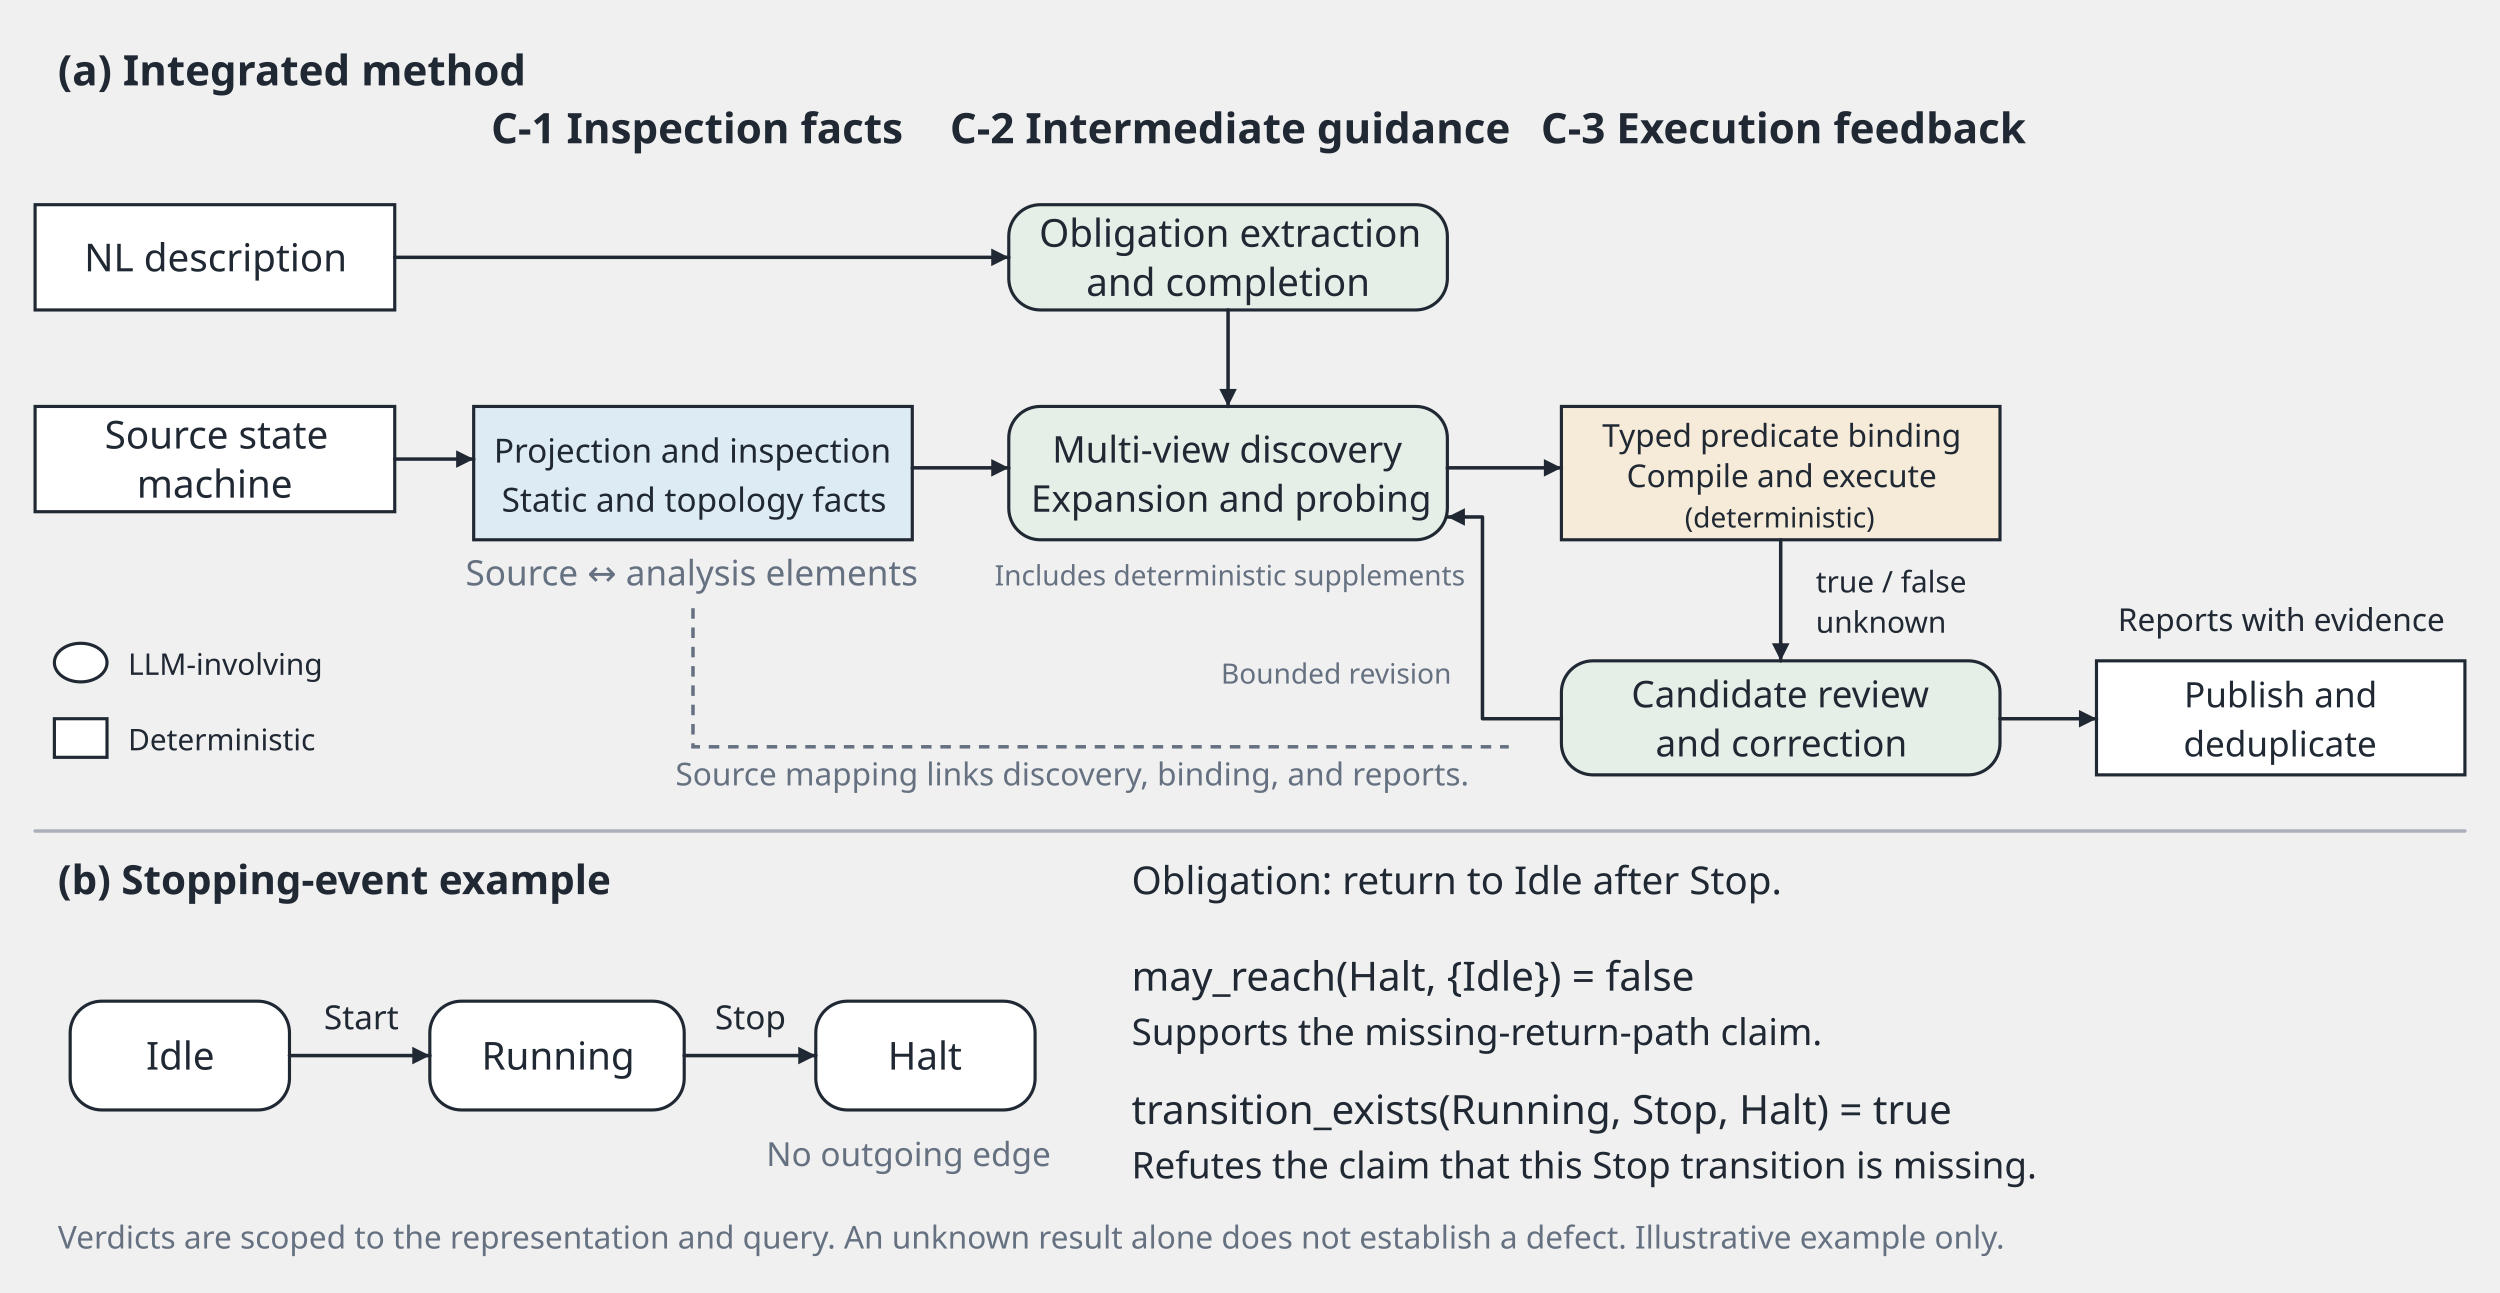
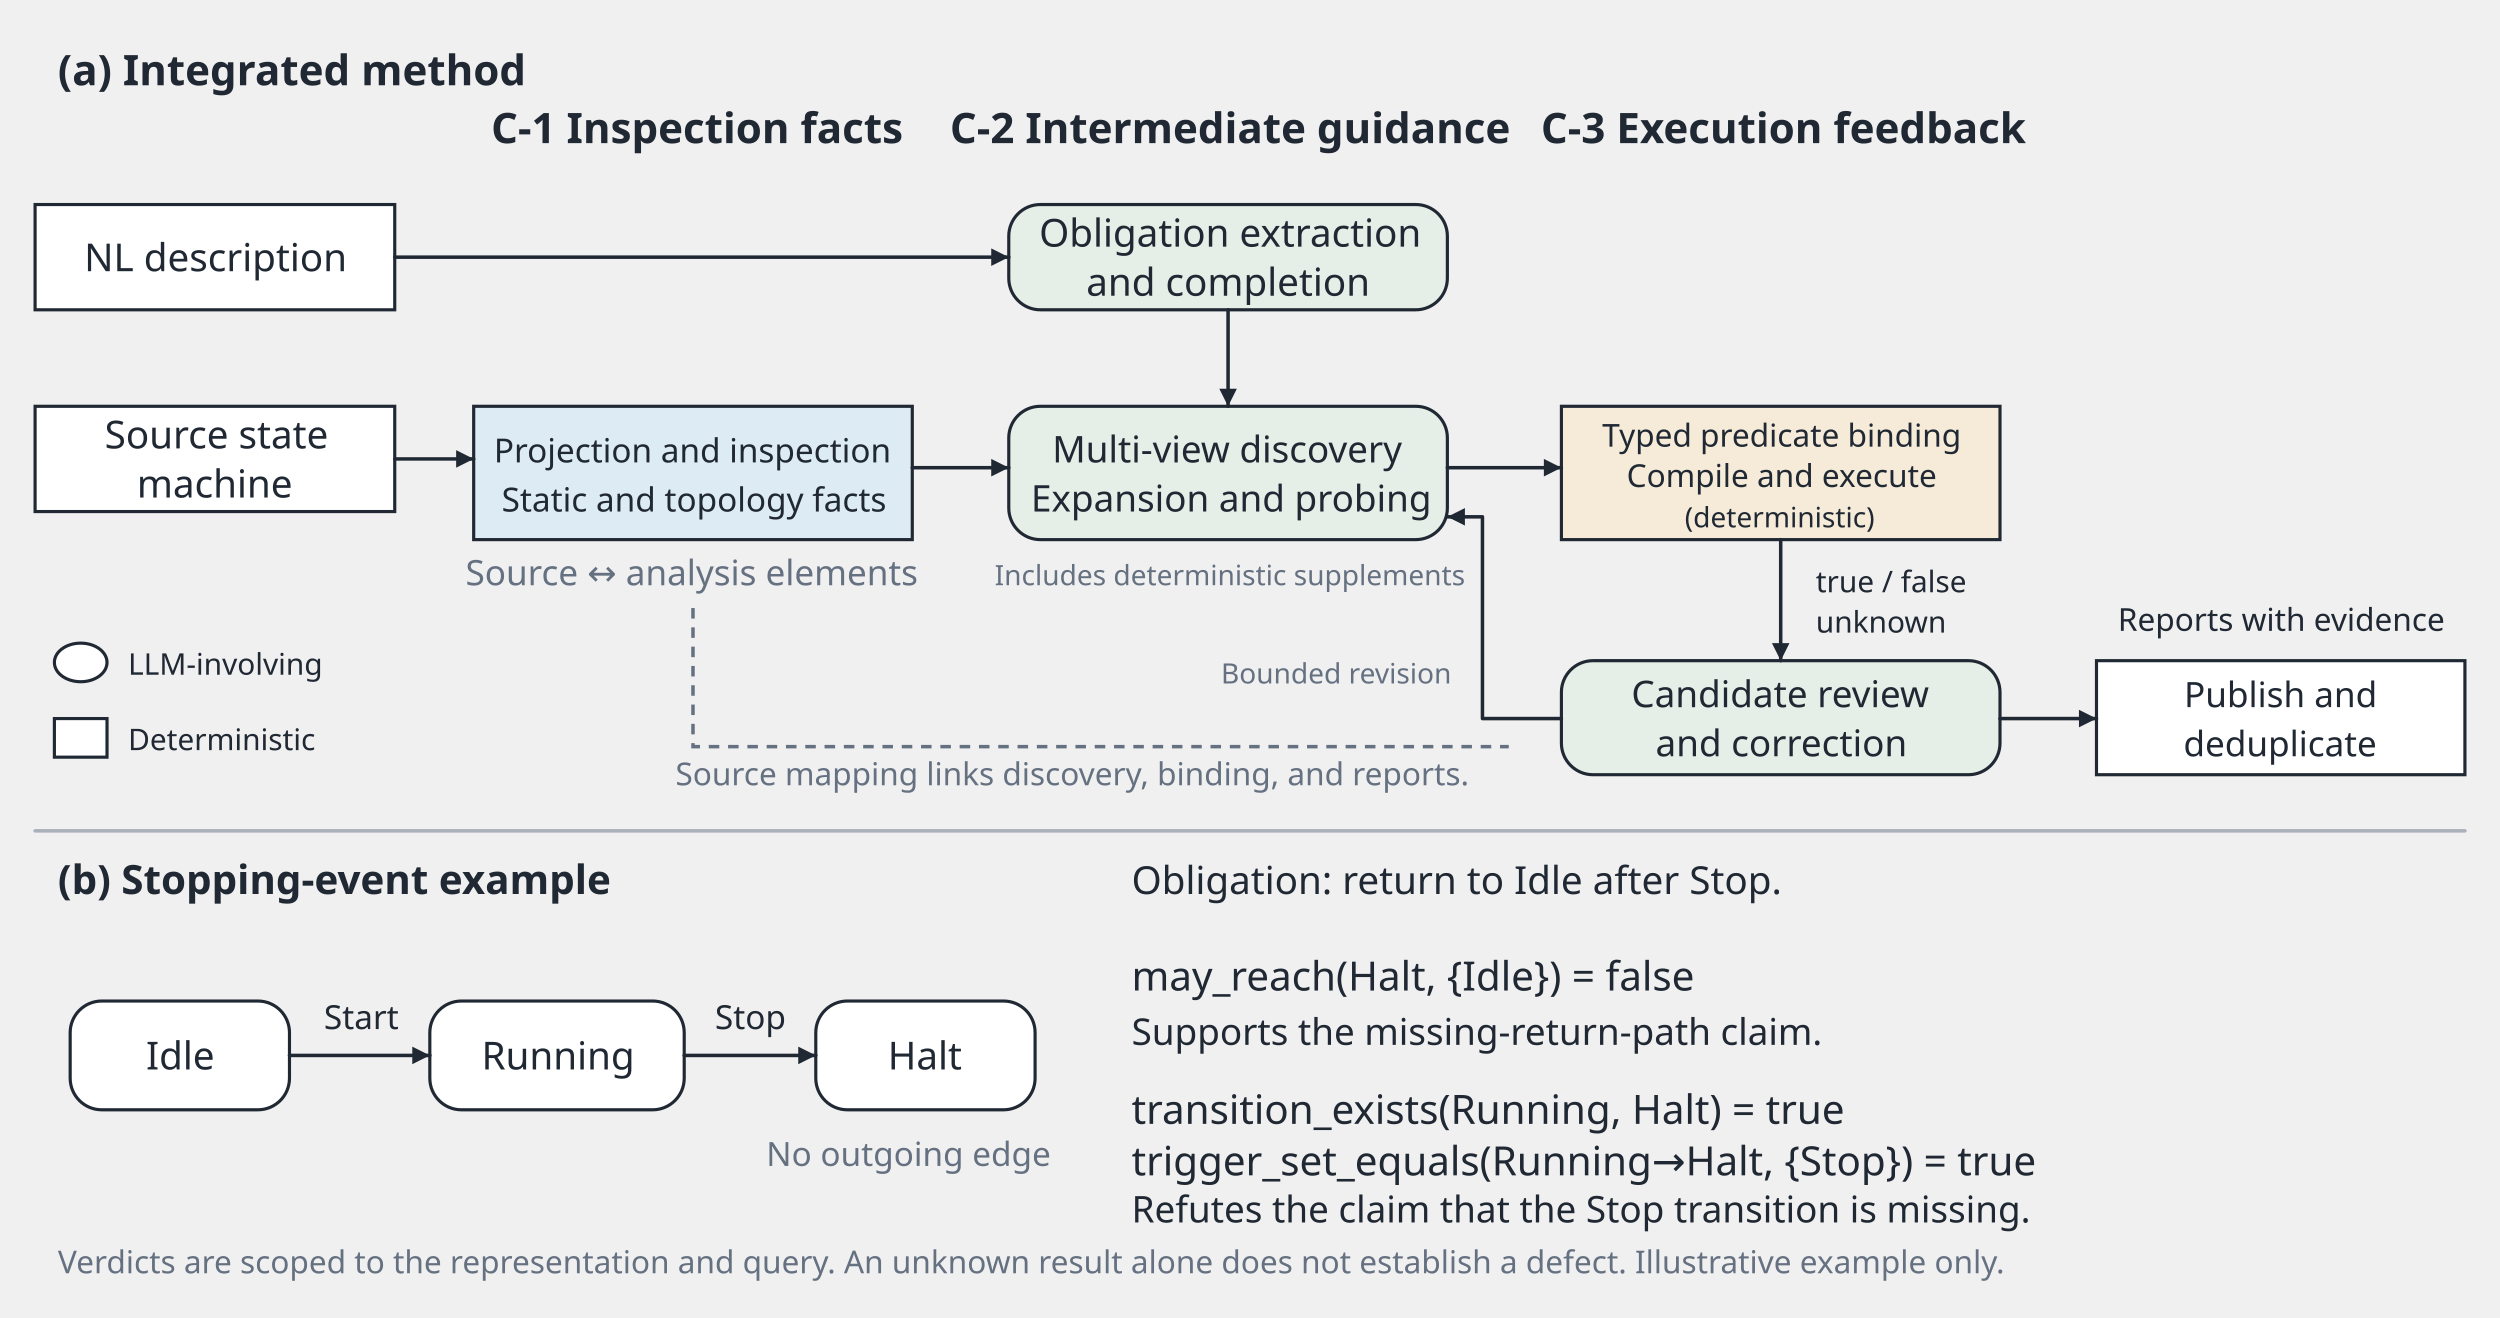
- <svg xmlns="http://www.w3.org/2000/svg" width="1425" height="737" viewBox="5 -16.236 1425 736.123">
-   <g id="a1:43" transform="translate(38, 3.764)">
+ <svg xmlns="http://www.w3.org/2000/svg" width="1425" height="751" viewBox="5 -16.236 1425 750.3">
+   <g id="a1:85" transform="translate(38, 3.764)">
    <text font-size="24" font-family="Noto Sans SC" font-weight="bold" fill="#202833" text-anchor="start" dominant-baseline="alphabetic" x="0">
      <tspan x="0" y="28.236">
        <tspan x="0" text-anchor="start">(a) Integrated method</tspan>
      </tspan>
    </text>
  </g>
-   <g id="a1:44" transform="translate(284.93, 36.764)">
+   <g id="a1:86" transform="translate(284.93, 36.764)">
    <text font-size="24" font-family="Noto Sans SC" font-weight="bold" fill="#202833" text-anchor="start" dominant-baseline="alphabetic" x="0">
      <tspan x="0" y="28.236">
        <tspan x="0" text-anchor="start">C-1 Inspection facts</tspan>
      </tspan>
    </text>
  </g>
-   <g id="a1:45" transform="translate(546.455, 36.764)">
+   <g id="a1:87" transform="translate(546.455, 36.764)">
    <text font-size="24" font-family="Noto Sans SC" font-weight="bold" fill="#202833" text-anchor="start" dominant-baseline="alphabetic" x="0">
      <tspan x="0" y="28.236">
        <tspan x="0" text-anchor="start">C-2 Intermediate guidance</tspan>
      </tspan>
    </text>
  </g>
-   <g id="a1:46" transform="translate(883.32, 36.764)">
+   <g id="a1:88" transform="translate(883.32, 36.764)">
    <text font-size="24" font-family="Noto Sans SC" font-weight="bold" fill="#202833" text-anchor="start" dominant-baseline="alphabetic" x="0">
      <tspan x="0" y="28.236">
        <tspan x="0" text-anchor="start">C-3 Execution feedback</tspan>
      </tspan>
    </text>
  </g>
-   <g id="o1:13" transform="translate(25, 100)">
+   <g id="o1:25" transform="translate(25, 100)">
    <rect x="0" y="0" width="205" height="60" fill="#ffffff" stroke="#202833" stroke-width="1.8" rx="0" ry="0" />
  </g>
-   <g id="a1:47" transform="translate(52.985, 112.117)">
+   <g id="a1:89" transform="translate(52.985, 112.117)">
    <text font-size="22" font-family="Noto Sans SC" font-weight="normal" fill="#202833" text-anchor="start" dominant-baseline="alphabetic" x="0">
      <tspan x="0" y="25.883">
        <tspan x="0" text-anchor="start">NL description</tspan>
      </tspan>
    </text>
  </g>
-   <g id="o1:14" transform="translate(25, 215)">
+   <g id="o1:26" transform="translate(25, 215)">
    <rect x="0" y="0" width="205" height="60" fill="#ffffff" stroke="#202833" stroke-width="1.8" rx="0" ry="0" />
  </g>
-   <g id="a1:48" transform="translate(64.655, 213.117)">
+   <g id="a1:90" transform="translate(64.655, 213.117)">
    <text font-size="22" font-family="Noto Sans SC" font-weight="normal" fill="#202833" text-anchor="start" dominant-baseline="alphabetic" x="0">
      <tspan x="0" y="25.883">
        <tspan x="0" text-anchor="start">Source state</tspan>
      </tspan>
    </text>
  </g>
-   <g id="a1:49" transform="translate(83.005, 241.117)">
+   <g id="a1:91" transform="translate(83.005, 241.117)">
    <text font-size="22" font-family="Noto Sans SC" font-weight="normal" fill="#202833" text-anchor="start" dominant-baseline="alphabetic" x="0">
      <tspan x="0" y="25.883">
        <tspan x="0" text-anchor="start">machine</tspan>
      </tspan>
    </text>
  </g>
-   <g id="o1:15" transform="translate(275, 215)">
+   <g id="o1:27" transform="translate(275, 215)">
    <rect x="0" y="0" width="250" height="76" fill="#dcebf4" stroke="#202833" stroke-width="1.8" rx="0" ry="0" />
  </g>
-   <g id="a1:50" transform="translate(286.505, 224.647)">
+   <g id="a1:92" transform="translate(286.505, 224.6475)">
    <text font-size="19" font-family="Noto Sans SC" font-weight="normal" fill="#202833" text-anchor="start" dominant-baseline="alphabetic" x="0">
      <tspan x="0" y="22.354">
        <tspan x="0" text-anchor="start">Projection and inspection</tspan>
      </tspan>
    </text>
  </g>
-   <g id="a1:51" transform="translate(290.925, 252.647)">
+   <g id="a1:93" transform="translate(290.925, 252.6475)">
    <text font-size="19" font-family="Noto Sans SC" font-weight="normal" fill="#202833" text-anchor="start" dominant-baseline="alphabetic" x="0">
      <tspan x="0" y="22.354">
        <tspan x="0" text-anchor="start">Static and topology facts</tspan>
      </tspan>
    </text>
  </g>
-   <g id="a1:52" transform="translate(270.34, 293.47)">
+   <g id="a1:94" transform="translate(270.34, 293.47)">
    <text font-size="20" font-family="Noto Sans SC" font-weight="normal" fill="#657181" text-anchor="start" dominant-baseline="alphabetic" x="0">
      <tspan x="0" y="23.53">
        <tspan x="0" text-anchor="start">Source ↔ analysis elements</tspan>
      </tspan>
    </text>
  </g>
-   <g id="o1:16" transform="translate(580, 100)">
+   <g id="o1:28" transform="translate(580, 100)">
    <rect x="0" y="0" width="250" height="60" fill="#e6efe7" stroke="#202833" stroke-width="1.8" rx="18" ry="18" />
  </g>
-   <g id="a1:53" transform="translate(597.31, 98.117)">
+   <g id="a1:95" transform="translate(597.31, 98.117)">
    <text font-size="22" font-family="Noto Sans SC" font-weight="normal" fill="#202833" text-anchor="start" dominant-baseline="alphabetic" x="0">
      <tspan x="0" y="25.883">
        <tspan x="0" text-anchor="start">Obligation extraction</tspan>
      </tspan>
    </text>
  </g>
-   <g id="a1:54" transform="translate(624.15, 126.117)">
+   <g id="a1:96" transform="translate(624.15, 126.117)">
    <text font-size="22" font-family="Noto Sans SC" font-weight="normal" fill="#202833" text-anchor="start" dominant-baseline="alphabetic" x="0">
      <tspan x="0" y="25.883">
        <tspan x="0" text-anchor="start">and completion</tspan>
      </tspan>
    </text>
  </g>
-   <g id="o1:17" transform="translate(580, 215)">
+   <g id="o1:29" transform="translate(580, 215)">
    <rect x="0" y="0" width="250" height="76" fill="#e6efe7" stroke="#202833" stroke-width="1.8" rx="18" ry="18" />
  </g>
-   <g id="a1:55" transform="translate(604.8, 222.294)">
+   <g id="a1:97" transform="translate(604.8, 222.2945)">
    <text font-size="21" font-family="Noto Sans SC" font-weight="normal" fill="#202833" text-anchor="start" dominant-baseline="alphabetic" x="0">
      <tspan x="0" y="24.707">
        <tspan x="0" text-anchor="start">Multi-view discovery</tspan>
      </tspan>
    </text>
  </g>
-   <g id="a1:56" transform="translate(592.65, 250.294)">
+   <g id="a1:98" transform="translate(592.65, 250.2945)">
    <text font-size="21" font-family="Noto Sans SC" font-weight="normal" fill="#202833" text-anchor="start" dominant-baseline="alphabetic" x="0">
      <tspan x="0" y="24.707">
        <tspan x="0" text-anchor="start">Expansion and probing</tspan>
      </tspan>
    </text>
  </g>
-   <g id="a1:57" transform="translate(571.945, 298.176)">
+   <g id="a1:99" transform="translate(571.945, 298.176)">
    <text font-size="16" font-family="Noto Sans SC" font-weight="normal" fill="#657181" text-anchor="start" dominant-baseline="alphabetic" x="0">
      <tspan x="0" y="18.824">
        <tspan x="0" text-anchor="start">Includes deterministic supplements</tspan>
      </tspan>
    </text>
  </g>
-   <g id="o1:18" transform="translate(895, 215)">
+   <g id="o1:30" transform="translate(895, 215)">
    <rect x="0" y="0" width="250" height="76" fill="#f5ebd8" stroke="#202833" stroke-width="1.8" rx="0" ry="0" />
  </g>
-   <g id="a1:58" transform="translate(918.245, 216.823)">
+   <g id="a1:100" transform="translate(918.245, 216.823)">
    <text font-size="18" font-family="Noto Sans SC" font-weight="normal" fill="#202833" text-anchor="start" dominant-baseline="alphabetic" x="0">
      <tspan x="0" y="21.177">
        <tspan x="0" text-anchor="start">Typed predicate binding</tspan>
      </tspan>
    </text>
  </g>
-   <g id="a1:59" transform="translate(932.19, 239.823)">
+   <g id="a1:101" transform="translate(932.19, 239.823)">
    <text font-size="18" font-family="Noto Sans SC" font-weight="normal" fill="#202833" text-anchor="start" dominant-baseline="alphabetic" x="0">
      <tspan x="0" y="21.177">
        <tspan x="0" text-anchor="start">Compile and execute</tspan>
      </tspan>
    </text>
  </g>
-   <g id="a1:60" transform="translate(965.305, 265.176)">
+   <g id="a1:102" transform="translate(965.305, 265.176)">
    <text font-size="16" font-family="Noto Sans SC" font-weight="normal" fill="#202833" text-anchor="start" dominant-baseline="alphabetic" x="0">
      <tspan x="0" y="18.824">
        <tspan x="0" text-anchor="start">(deterministic)</tspan>
      </tspan>
    </text>
  </g>
-   <g id="o1:19" transform="translate(895, 360)">
+   <g id="o1:31" transform="translate(895, 360)">
    <rect x="0" y="0" width="250" height="65" fill="#e6efe7" stroke="#202833" stroke-width="1.8" rx="18" ry="18" />
  </g>
-   <g id="a1:61" transform="translate(934.88, 361.794)">
+   <g id="a1:103" transform="translate(934.88, 361.7945)">
    <text font-size="21" font-family="Noto Sans SC" font-weight="normal" fill="#202833" text-anchor="start" dominant-baseline="alphabetic" x="0">
      <tspan x="0" y="24.707">
        <tspan x="0" text-anchor="start">Candidate review</tspan>
      </tspan>
    </text>
  </g>
-   <g id="a1:62" transform="translate(948.65, 389.794)">
+   <g id="a1:104" transform="translate(948.65, 389.7945)">
    <text font-size="21" font-family="Noto Sans SC" font-weight="normal" fill="#202833" text-anchor="start" dominant-baseline="alphabetic" x="0">
      <tspan x="0" y="24.707">
        <tspan x="0" text-anchor="start">and correction</tspan>
      </tspan>
    </text>
  </g>
-   <g id="o1:20" transform="translate(1200, 360)">
+   <g id="o1:32" transform="translate(1200, 360)">
    <rect x="0" y="0" width="210" height="65" fill="#ffffff" stroke="#202833" stroke-width="1.8" rx="0" ry="0" />
  </g>
-   <g id="a1:63" transform="translate(1249.91, 362.97)">
+   <g id="a1:105" transform="translate(1249.91, 362.97)">
    <text font-size="20" font-family="Noto Sans SC" font-weight="normal" fill="#202833" text-anchor="start" dominant-baseline="alphabetic" x="0">
      <tspan x="0" y="23.53">
        <tspan x="0" text-anchor="start">Publish and</tspan>
      </tspan>
    </text>
  </g>
-   <g id="a1:64" transform="translate(1249.57, 390.97)">
+   <g id="a1:106" transform="translate(1249.57, 390.97)">
    <text font-size="20" font-family="Noto Sans SC" font-weight="normal" fill="#202833" text-anchor="start" dominant-baseline="alphabetic" x="0">
      <tspan x="0" y="23.53">
        <tspan x="0" text-anchor="start">deduplicate</tspan>
      </tspan>
    </text>
  </g>
-   <g id="c1:13" transform="translate(230, 130)">
+   <g id="c1:25" transform="translate(230, 130)">
    <path fill="none" stroke="#202833" stroke-width="2" stroke-linecap="round" stroke-linejoin="round" d="M 0 0 L 350 0" />
  </g>
-   <g id="d1:12" transform="translate(567.5, 122.5)">
-     <defs>
-       <symbol id="svgicon-d1-12" viewBox="0 0 15 15">
+   <g id="d1:23" transform="translate(567.5, 122.5)">
+     <defs>
+       <symbol id="svgicon-d1-23" viewBox="0 0 15 15">
        <g transform="translate(-567.5 -122.5)">
          <polygon points="580,130 570,125 570,135" fill="#202833" />
        </g>
      </symbol>
    </defs>
-     <use href="#svgicon-d1-12" x="0" y="0" width="15" height="15" />
-   </g>
-   <g id="c1:14" transform="translate(230, 245)">
+     <use href="#svgicon-d1-23" x="0" y="0" width="15" height="15" />
+   </g>
+   <g id="c1:26" transform="translate(230, 245)">
    <path fill="none" stroke="#202833" stroke-width="2" stroke-linecap="round" stroke-linejoin="round" d="M 0 0 L 45 0" />
  </g>
-   <g id="d1:13" transform="translate(262.5, 237.5)">
-     <defs>
-       <symbol id="svgicon-d1-13" viewBox="0 0 15 15">
+   <g id="d1:24" transform="translate(262.5, 237.5)">
+     <defs>
+       <symbol id="svgicon-d1-24" viewBox="0 0 15 15">
        <g transform="translate(-262.5 -237.5)">
          <polygon points="275,245 265,240 265,250" fill="#202833" />
        </g>
      </symbol>
    </defs>
-     <use href="#svgicon-d1-13" x="0" y="0" width="15" height="15" />
-   </g>
-   <g id="c1:15" transform="translate(525, 250)">
+     <use href="#svgicon-d1-24" x="0" y="0" width="15" height="15" />
+   </g>
+   <g id="c1:27" transform="translate(525, 250)">
    <path fill="none" stroke="#202833" stroke-width="2" stroke-linecap="round" stroke-linejoin="round" d="M 0 0 L 55 0" />
  </g>
-   <g id="d1:14" transform="translate(567.5, 242.5)">
-     <defs>
-       <symbol id="svgicon-d1-14" viewBox="0 0 15 15">
+   <g id="d1:25" transform="translate(567.5, 242.5)">
+     <defs>
+       <symbol id="svgicon-d1-25" viewBox="0 0 15 15">
        <g transform="translate(-567.5 -242.5)">
          <polygon points="580,250 570,245 570,255" fill="#202833" />
        </g>
      </symbol>
    </defs>
-     <use href="#svgicon-d1-14" x="0" y="0" width="15" height="15" />
-   </g>
-   <g id="c1:16" transform="translate(705, 160)">
+     <use href="#svgicon-d1-25" x="0" y="0" width="15" height="15" />
+   </g>
+   <g id="c1:28" transform="translate(705, 160)">
    <path fill="none" stroke="#202833" stroke-width="2" stroke-linecap="round" stroke-linejoin="round" d="M 0 0 L 0 55" />
  </g>
-   <g id="d1:15" transform="translate(697.5, 202.5)">
-     <defs>
-       <symbol id="svgicon-d1-15" viewBox="0 0 15 15">
+   <g id="d1:26" transform="translate(697.5, 202.5)">
+     <defs>
+       <symbol id="svgicon-d1-26" viewBox="0 0 15 15">
        <g transform="translate(-697.5 -202.5)">
          <polygon points="705,215 700,205 710,205" fill="#202833" />
        </g>
      </symbol>
    </defs>
-     <use href="#svgicon-d1-15" x="0" y="0" width="15" height="15" />
-   </g>
-   <g id="c1:17" transform="translate(830, 250)">
+     <use href="#svgicon-d1-26" x="0" y="0" width="15" height="15" />
+   </g>
+   <g id="c1:29" transform="translate(830, 250)">
    <path fill="none" stroke="#202833" stroke-width="2" stroke-linecap="round" stroke-linejoin="round" d="M 0 0 L 65 0" />
  </g>
-   <g id="d1:16" transform="translate(882.5, 242.5)">
-     <defs>
-       <symbol id="svgicon-d1-16" viewBox="0 0 15 15">
+   <g id="d1:27" transform="translate(882.5, 242.5)">
+     <defs>
+       <symbol id="svgicon-d1-27" viewBox="0 0 15 15">
        <g transform="translate(-882.5 -242.5)">
          <polygon points="895,250 885,245 885,255" fill="#202833" />
        </g>
      </symbol>
    </defs>
-     <use href="#svgicon-d1-16" x="0" y="0" width="15" height="15" />
-   </g>
-   <g id="c1:18" transform="translate(1020, 291)">
+     <use href="#svgicon-d1-27" x="0" y="0" width="15" height="15" />
+   </g>
+   <g id="c1:30" transform="translate(1020, 291)">
    <path fill="none" stroke="#202833" stroke-width="2" stroke-linecap="round" stroke-linejoin="round" d="M 0 0 L 0 69" />
  </g>
-   <g id="d1:17" transform="translate(1012.5, 347.5)">
-     <defs>
-       <symbol id="svgicon-d1-17" viewBox="0 0 15 15">
+   <g id="d1:28" transform="translate(1012.5, 347.5)">
+     <defs>
+       <symbol id="svgicon-d1-28" viewBox="0 0 15 15">
        <g transform="translate(-1012.5 -347.5)">
          <polygon points="1020,360 1015,350 1025,350" fill="#202833" />
        </g>
      </symbol>
    </defs>
-     <use href="#svgicon-d1-17" x="0" y="0" width="15" height="15" />
-   </g>
-   <g id="a1:65" transform="translate(1040, 301)">
+     <use href="#svgicon-d1-28" x="0" y="0" width="15" height="15" />
+   </g>
+   <g id="a1:107" transform="translate(1040, 301.0005)">
    <text font-size="17" font-family="Noto Sans SC" font-weight="normal" fill="#202833" text-anchor="start" dominant-baseline="alphabetic" x="0">
      <tspan x="0" y="20.001">
        <tspan x="0" text-anchor="start">true / false</tspan>
      </tspan>
    </text>
  </g>
-   <g id="a1:66" transform="translate(1040, 324)">
+   <g id="a1:108" transform="translate(1040, 324.0005)">
    <text font-size="17" font-family="Noto Sans SC" font-weight="normal" fill="#202833" text-anchor="start" dominant-baseline="alphabetic" x="0">
      <tspan x="0" y="20.001">
        <tspan x="0" text-anchor="start">unknown</tspan>
      </tspan>
    </text>
  </g>
-   <g id="c1:19" transform="translate(830, 278)">
+   <g id="c1:31" transform="translate(830, 278)">
    <path fill="none" stroke="#202833" stroke-width="2" stroke-linecap="round" stroke-linejoin="round" d="M 65 115 L 20 115 L 20 0 L 0 0" />
  </g>
-   <g id="d1:18" transform="translate(827.5, 270.5)">
-     <defs>
-       <symbol id="svgicon-d1-18" viewBox="0 0 15 15">
+   <g id="d1:29" transform="translate(827.5, 270.5)">
+     <defs>
+       <symbol id="svgicon-d1-29" viewBox="0 0 15 15">
        <g transform="translate(-827.5 -270.5)">
          <polygon points="830,278 840,273 840,283" fill="#202833" />
        </g>
      </symbol>
    </defs>
-     <use href="#svgicon-d1-18" x="0" y="0" width="15" height="15" />
-   </g>
-   <g id="a1:67" transform="translate(700.97, 354.176)">
+     <use href="#svgicon-d1-29" x="0" y="0" width="15" height="15" />
+   </g>
+   <g id="a1:109" transform="translate(700.97, 354.176)">
    <text font-size="16" font-family="Noto Sans SC" font-weight="normal" fill="#657181" text-anchor="start" dominant-baseline="alphabetic" x="0">
      <tspan x="0" y="18.824">
        <tspan x="0" text-anchor="start">Bounded revision</tspan>
      </tspan>
    </text>
  </g>
-   <g id="c1:20" transform="translate(1145, 393)">
+   <g id="c1:32" transform="translate(1145, 393)">
    <path fill="none" stroke="#202833" stroke-width="2" stroke-linecap="round" stroke-linejoin="round" d="M 0 0 L 55 0" />
  </g>
-   <g id="d1:19" transform="translate(1187.5, 385.5)">
-     <defs>
-       <symbol id="svgicon-d1-19" viewBox="0 0 15 15">
+   <g id="d1:30" transform="translate(1187.5, 385.5)">
+     <defs>
+       <symbol id="svgicon-d1-30" viewBox="0 0 15 15">
        <g transform="translate(-1187.5 -385.5)">
          <polygon points="1200,393 1190,388 1190,398" fill="#202833" />
        </g>
      </symbol>
    </defs>
-     <use href="#svgicon-d1-19" x="0" y="0" width="15" height="15" />
-   </g>
-   <g id="a1:68" transform="translate(1212.175, 321.823)">
+     <use href="#svgicon-d1-30" x="0" y="0" width="15" height="15" />
+   </g>
+   <g id="a1:110" transform="translate(1212.175, 321.823)">
    <text font-size="18" font-family="Noto Sans SC" font-weight="normal" fill="#202833" text-anchor="start" dominant-baseline="alphabetic" x="0">
      <tspan x="0" y="21.177">
        <tspan x="0" text-anchor="start">Reports with evidence</tspan>
      </tspan>
    </text>
  </g>
-   <g id="c1:21" transform="translate(400, 330)">
+   <g id="c1:33" transform="translate(400, 330)">
    <path fill="none" stroke="#657181" stroke-width="2" stroke-dasharray="6 5" d="M 0 0 L 0 79 L 465 79" />
  </g>
-   <g id="a1:69" transform="translate(390, 409.823)">
+   <g id="a1:111" transform="translate(390, 409.823)">
    <text font-size="18" font-family="Noto Sans SC" font-weight="normal" fill="#657181" text-anchor="start" dominant-baseline="alphabetic" x="0">
      <tspan x="0" y="21.177">
        <tspan x="0" text-anchor="start">Source mapping links discovery, binding, and reports.</tspan>
      </tspan>
    </text>
  </g>
-   <g id="d1:20" transform="translate(35.1, 349.1)">
-     <defs>
-       <symbol id="svgicon-d1-20" viewBox="0 0 31.8 23.8">
+   <g id="d1:31" transform="translate(35.1, 349.1)">
+     <defs>
+       <symbol id="svgicon-d1-31" viewBox="0 0 31.8 23.8">
        <g transform="translate(-35.1 -349.1)">
          <rect x="36" y="350" width="30" height="22" rx="18" fill="#FFFFFF" stroke="#202833" stroke-width="1.8" />
        </g>
      </symbol>
    </defs>
-     <use href="#svgicon-d1-20" x="0" y="0" width="31.8" height="23.8" />
-   </g>
-   <g id="a1:70" transform="translate(78, 348)">
+     <use href="#svgicon-d1-31" x="0" y="0" width="31.8" height="23.8" />
+   </g>
+   <g id="a1:112" transform="translate(78, 348.0005)">
    <text font-size="17" font-family="Noto Sans SC" font-weight="normal" fill="#202833" text-anchor="start" dominant-baseline="alphabetic" x="0">
      <tspan x="0" y="20.001">
        <tspan x="0" text-anchor="start">LLM-involving</tspan>
      </tspan>
    </text>
  </g>
-   <g id="o1:21" transform="translate(36, 393)">
+   <g id="o1:33" transform="translate(36, 393)">
    <rect x="0" y="0" width="30" height="22" fill="#ffffff" stroke="#202833" stroke-width="1.8" rx="0" ry="0" />
  </g>
-   <g id="a1:71" transform="translate(78, 391)">
+   <g id="a1:113" transform="translate(78, 391.0005)">
    <text font-size="17" font-family="Noto Sans SC" font-weight="normal" fill="#202833" text-anchor="start" dominant-baseline="alphabetic" x="0">
      <tspan x="0" y="20.001">
        <tspan x="0" text-anchor="start">Deterministic</tspan>
      </tspan>
    </text>
  </g>
-   <g id="c1:22" transform="translate(25, 457)">
+   <g id="c1:34" transform="translate(25, 457)">
    <path fill="none" stroke="#aab1ba" stroke-width="2" stroke-linecap="round" stroke-linejoin="round" d="M 0 0 L 1385 0" />
  </g>
-   <g id="a1:72" transform="translate(38, 465.941)">
+   <g id="a1:114" transform="translate(38, 465.9415)">
    <text font-size="23" font-family="Noto Sans SC" font-weight="bold" fill="#202833" text-anchor="start" dominant-baseline="alphabetic" x="0">
      <tspan x="0" y="27.06">
        <tspan x="0" text-anchor="start">(b) Stopping-event example</tspan>
      </tspan>
    </text>
  </g>
-   <g id="a1:73" transform="translate(650, 467.117)">
+   <g id="a1:115" transform="translate(650, 467.117)">
    <text font-size="22" font-family="Noto Sans SC" font-weight="normal" fill="#202833" text-anchor="start" dominant-baseline="alphabetic" x="0">
      <tspan x="0" y="25.883">
        <tspan x="0" text-anchor="start">Obligation: return to Idle after Stop.</tspan>
      </tspan>
    </text>
  </g>
-   <g id="o1:22" transform="translate(45, 554)">
+   <g id="o1:34" transform="translate(45, 554)">
    <rect x="0" y="0" width="125" height="62" fill="#ffffff" stroke="#202833" stroke-width="1.8" rx="18" ry="18" />
  </g>
-   <g id="a1:74" transform="translate(88.24, 567.117)">
+   <g id="a1:116" transform="translate(88.24, 567.117)">
    <text font-size="22" font-family="Noto Sans SC" font-weight="normal" fill="#202833" text-anchor="start" dominant-baseline="alphabetic" x="0">
      <tspan x="0" y="25.883">
        <tspan x="0" text-anchor="start">Idle</tspan>
      </tspan>
    </text>
  </g>
-   <g id="o1:23" transform="translate(250, 554)">
+   <g id="o1:35" transform="translate(250, 554)">
    <rect x="0" y="0" width="145" height="62" fill="#ffffff" stroke="#202833" stroke-width="1.8" rx="18" ry="18" />
  </g>
-   <g id="a1:75" transform="translate(279.48, 567.117)">
+   <g id="a1:117" transform="translate(279.48, 567.117)">
    <text font-size="22" font-family="Noto Sans SC" font-weight="normal" fill="#202833" text-anchor="start" dominant-baseline="alphabetic" x="0">
      <tspan x="0" y="25.883">
        <tspan x="0" text-anchor="start">Running</tspan>
      </tspan>
    </text>
  </g>
-   <g id="o1:24" transform="translate(470, 554)">
+   <g id="o1:36" transform="translate(470, 554)">
    <rect x="0" y="0" width="125" height="62" fill="#ffffff" stroke="#202833" stroke-width="1.8" rx="18" ry="18" />
  </g>
-   <g id="a1:76" transform="translate(511.03, 567.117)">
+   <g id="a1:118" transform="translate(511.03, 567.117)">
    <text font-size="22" font-family="Noto Sans SC" font-weight="normal" fill="#202833" text-anchor="start" dominant-baseline="alphabetic" x="0">
      <tspan x="0" y="25.883">
        <tspan x="0" text-anchor="start">Halt</tspan>
      </tspan>
    </text>
  </g>
-   <g id="c1:23" transform="translate(170, 585)">
+   <g id="c1:35" transform="translate(170, 585)">
    <path fill="none" stroke="#202833" stroke-width="2" stroke-linecap="round" stroke-linejoin="round" d="M 0 0 L 80 0" />
  </g>
-   <g id="d1:21" transform="translate(237.5, 577.5)">
-     <defs>
-       <symbol id="svgicon-d1-21" viewBox="0 0 15 15">
+   <g id="d1:32" transform="translate(237.5, 577.5)">
+     <defs>
+       <symbol id="svgicon-d1-32" viewBox="0 0 15 15">
        <g transform="translate(-237.5 -577.5)">
          <polygon points="250,585 240,580 240,590" fill="#202833" />
        </g>
      </symbol>
    </defs>
-     <use href="#svgicon-d1-21" x="0" y="0" width="15" height="15" />
-   </g>
-   <g id="a1:77" transform="translate(189.625, 547.647)">
+     <use href="#svgicon-d1-32" x="0" y="0" width="15" height="15" />
+   </g>
+   <g id="a1:119" transform="translate(189.625, 547.6475)">
    <text font-size="19" font-family="Noto Sans SC" font-weight="normal" fill="#202833" text-anchor="start" dominant-baseline="alphabetic" x="0">
      <tspan x="0" y="22.354">
        <tspan x="0" text-anchor="start">Start</tspan>
      </tspan>
    </text>
  </g>
-   <g id="c1:24" transform="translate(395, 585)">
+   <g id="c1:36" transform="translate(395, 585)">
    <path fill="none" stroke="#202833" stroke-width="2" stroke-linecap="round" stroke-linejoin="round" d="M 0 0 L 75 0" />
  </g>
-   <g id="d1:22" transform="translate(457.5, 577.5)">
-     <defs>
-       <symbol id="svgicon-d1-22" viewBox="0 0 15 15">
+   <g id="d1:33" transform="translate(457.5, 577.5)">
+     <defs>
+       <symbol id="svgicon-d1-33" viewBox="0 0 15 15">
        <g transform="translate(-457.5 -577.5)">
          <polygon points="470,585 460,580 460,590" fill="#202833" />
        </g>
      </symbol>
    </defs>
-     <use href="#svgicon-d1-22" x="0" y="0" width="15" height="15" />
-   </g>
-   <g id="a1:78" transform="translate(412.51, 547.647)">
+     <use href="#svgicon-d1-33" x="0" y="0" width="15" height="15" />
+   </g>
+   <g id="a1:120" transform="translate(412.51, 547.6475)">
    <text font-size="19" font-family="Noto Sans SC" font-weight="normal" fill="#202833" text-anchor="start" dominant-baseline="alphabetic" x="0">
      <tspan x="0" y="22.354">
        <tspan x="0" text-anchor="start">Stop</tspan>
      </tspan>
    </text>
  </g>
-   <g id="a1:79" transform="translate(441.75, 625.647)">
+   <g id="a1:121" transform="translate(441.75, 625.6475)">
    <text font-size="19" font-family="Noto Sans SC" font-weight="normal" fill="#657181" text-anchor="start" dominant-baseline="alphabetic" x="0">
      <tspan x="0" y="22.354">
        <tspan x="0" text-anchor="start">No outgoing edge</tspan>
      </tspan>
    </text>
  </g>
-   <g id="a1:80" transform="translate(650, 520.941)">
+   <g id="a1:122" transform="translate(650, 520.9415)">
    <text font-size="23" font-family="Noto Sans SC" font-weight="normal" fill="#202833" text-anchor="start" dominant-baseline="alphabetic" x="0">
      <tspan x="0" y="27.06">
        <tspan x="0" text-anchor="start">may_reach(Halt, {Idle}) = false</tspan>
      </tspan>
    </text>
  </g>
-   <g id="a1:81" transform="translate(650, 554.294)">
+   <g id="a1:123" transform="translate(650, 554.2945)">
    <text font-size="21" font-family="Noto Sans SC" font-weight="normal" fill="#202833" text-anchor="start" dominant-baseline="alphabetic" x="0">
      <tspan x="0" y="24.707">
        <tspan x="0" text-anchor="start">Supports the missing-return-path claim.</tspan>
      </tspan>
    </text>
  </g>
-   <g id="a1:82" transform="translate(650, 596.941)">
+   <g id="a1:124" transform="translate(650, 596.9415)">
    <text font-size="23" font-family="Noto Sans SC" font-weight="normal" fill="#202833" text-anchor="start" dominant-baseline="alphabetic" x="0">
      <tspan x="0" y="27.06">
-         <tspan x="0" text-anchor="start">transition_exists(Running, Stop, Halt) = true</tspan>
-       </tspan>
-     </text>
-   </g>
-   <g id="a1:83" transform="translate(650, 630.294)">
-     <text font-size="21" font-family="Noto Sans SC" font-weight="normal" fill="#202833" text-anchor="start" dominant-baseline="alphabetic" x="0">
-       <tspan x="0" y="24.707">
-         <tspan x="0" text-anchor="start">Refutes the claim that this Stop transition is missing.</tspan>
-       </tspan>
-     </text>
-   </g>
-   <g id="a1:84" transform="translate(38, 673.823)">
+         <tspan x="0" text-anchor="start">transition_exists(Running, Halt) = true</tspan>
+       </tspan>
+     </text>
+   </g>
+   <g id="a1:125" transform="translate(650, 626.2945)">
+     <text font-size="23" font-family="Noto Sans SC" font-weight="normal" fill="#202833" text-anchor="start" dominant-baseline="alphabetic" x="0">
+       <tspan x="0" y="27.06">
+         <tspan x="0" text-anchor="start">trigger_set_equals(Running→Halt, {Stop}) = true</tspan>
+       </tspan>
+     </text>
+   </g>
+   <g id="a1:126" transform="translate(650, 655.5005)">
+     <text font-size="21" font-family="Noto Sans SC" font-weight="normal" fill="#202833" text-anchor="start" dominant-baseline="alphabetic" x="0">
+       <tspan x="0" y="24.707">
+         <tspan x="0" text-anchor="start">Refutes the claim that the Stop transition is missing.</tspan>
+       </tspan>
+     </text>
+   </g>
+   <g id="a1:127" transform="translate(38, 688)">
    <text font-size="18" font-family="Noto Sans SC" font-weight="normal" fill="#657181" text-anchor="start" dominant-baseline="alphabetic" x="0">
      <tspan x="0" y="21.177">
        <tspan x="0" text-anchor="start">Verdicts are scoped to the representation and query. An unknown result alone does not establish a defect. Illustrative example only.</tspan>
      </tspan>
    </text>
  </g>
</svg>
